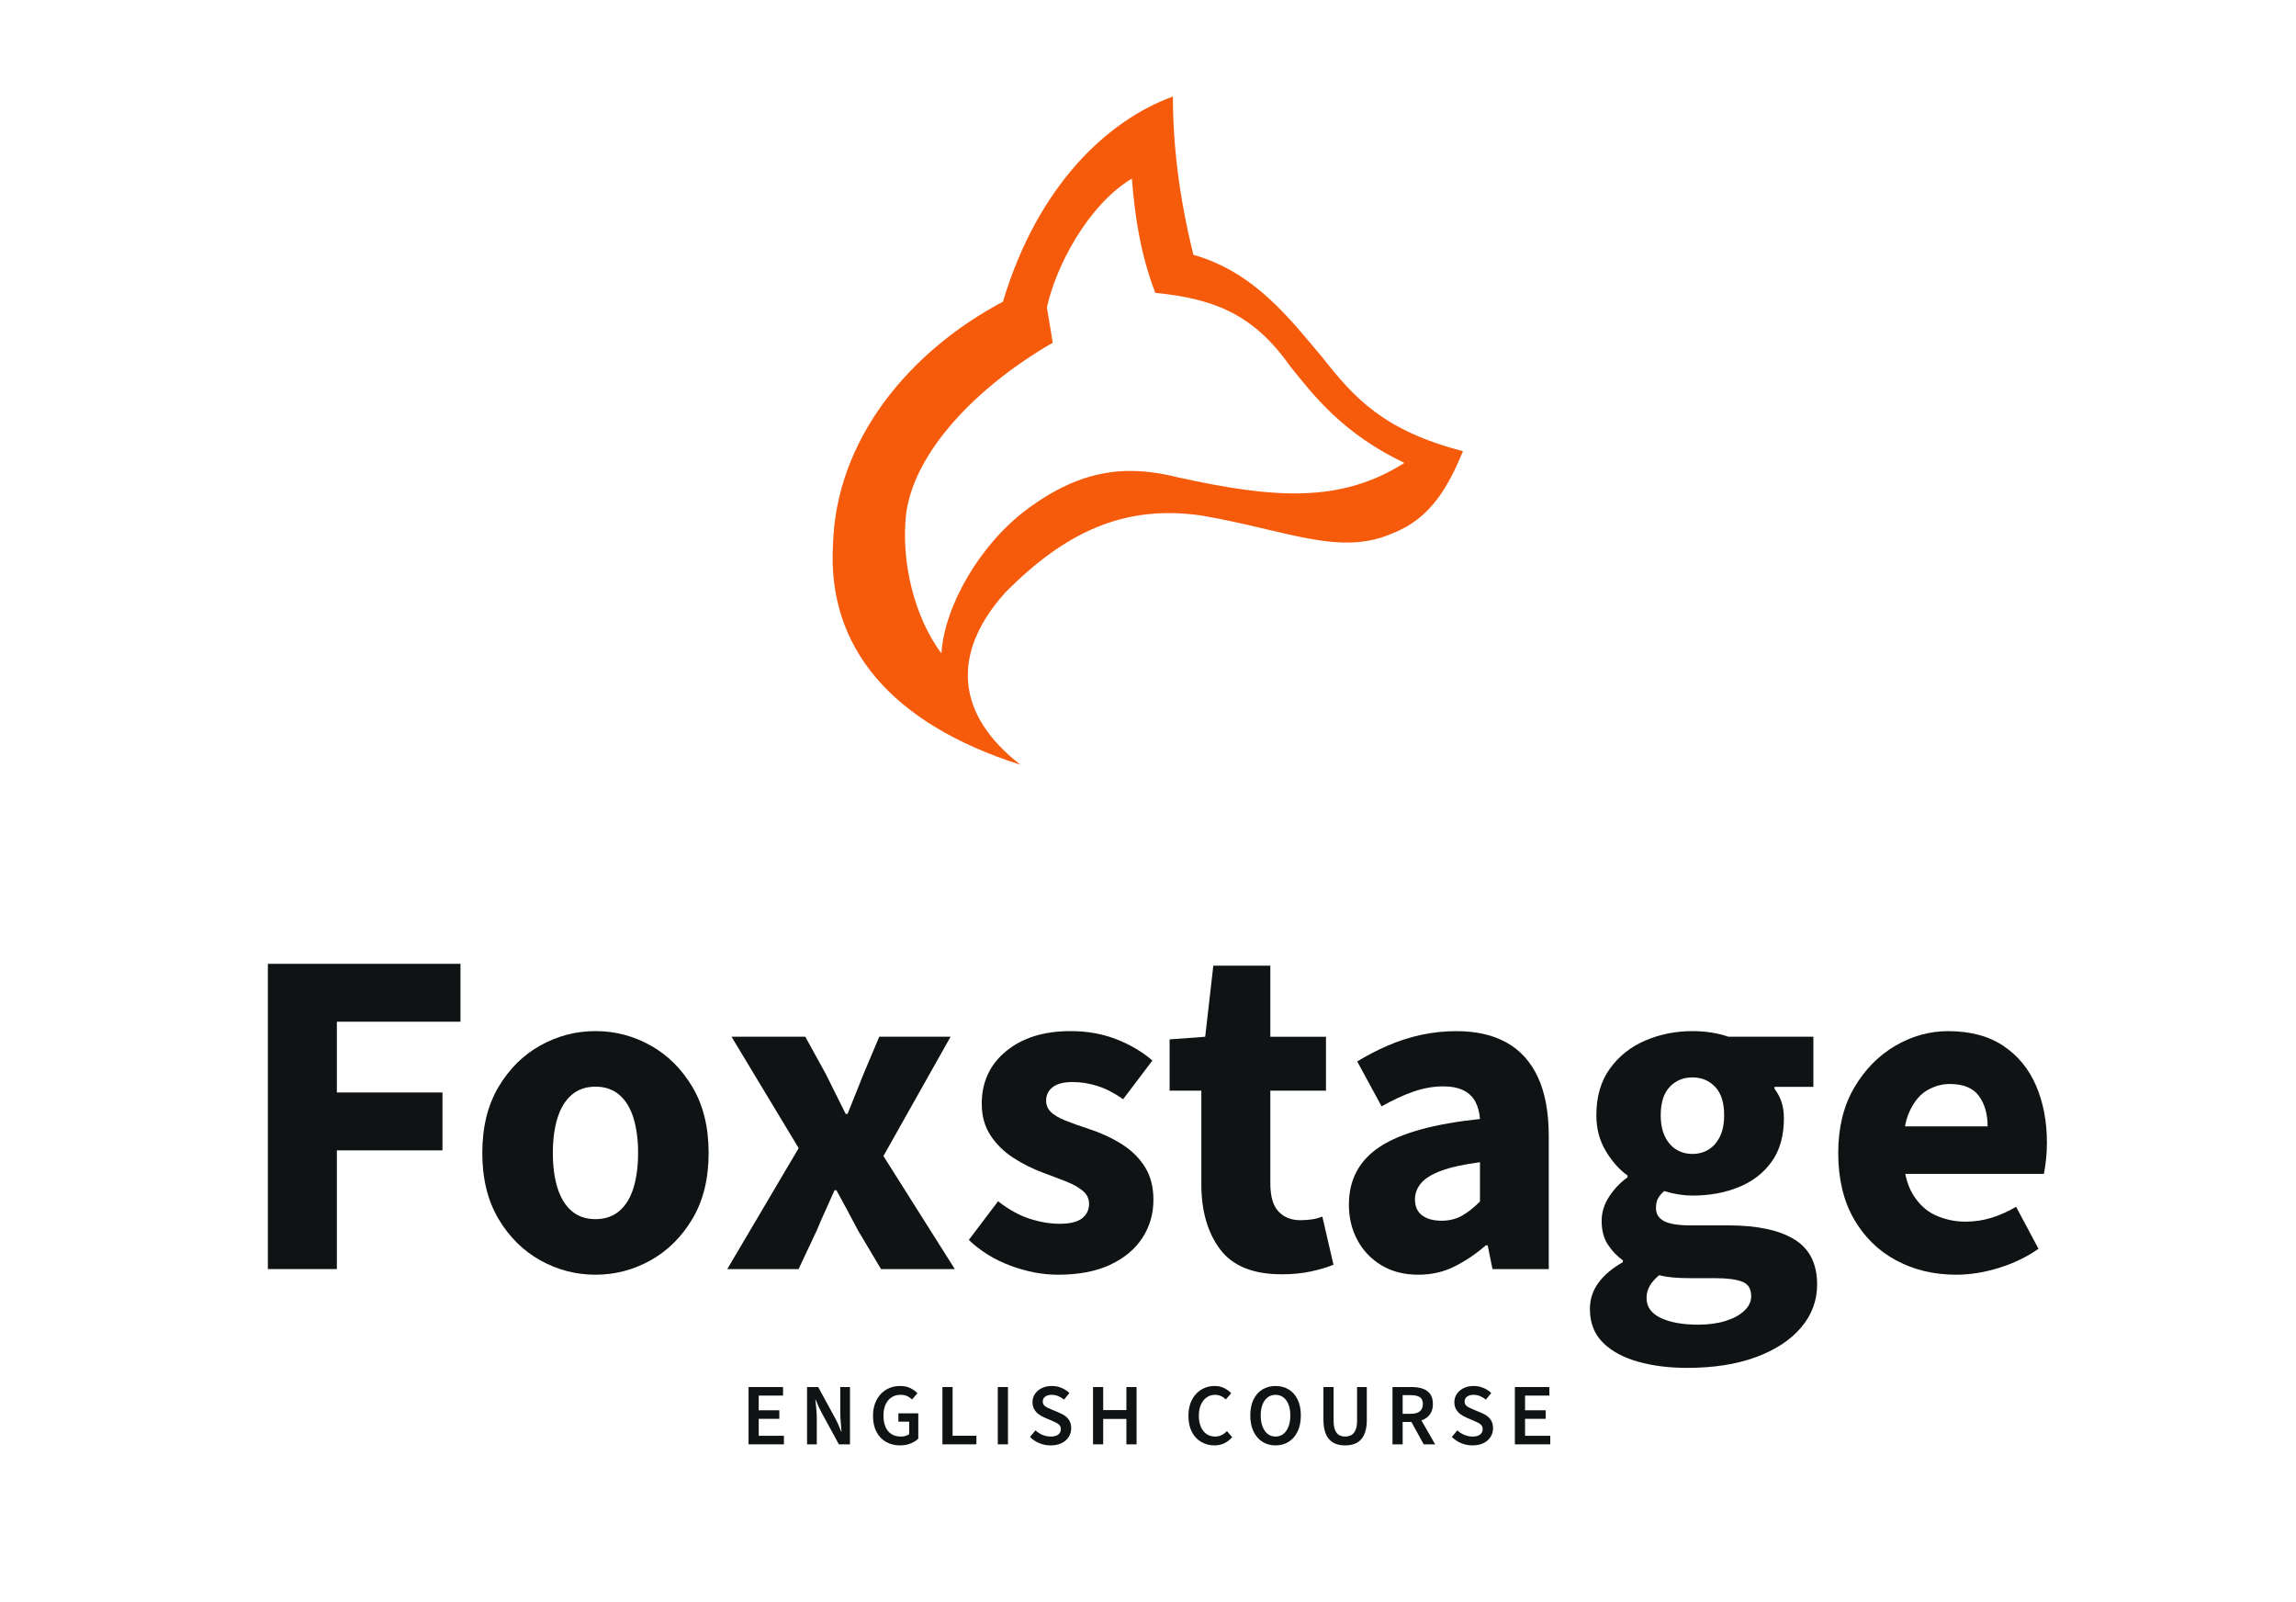
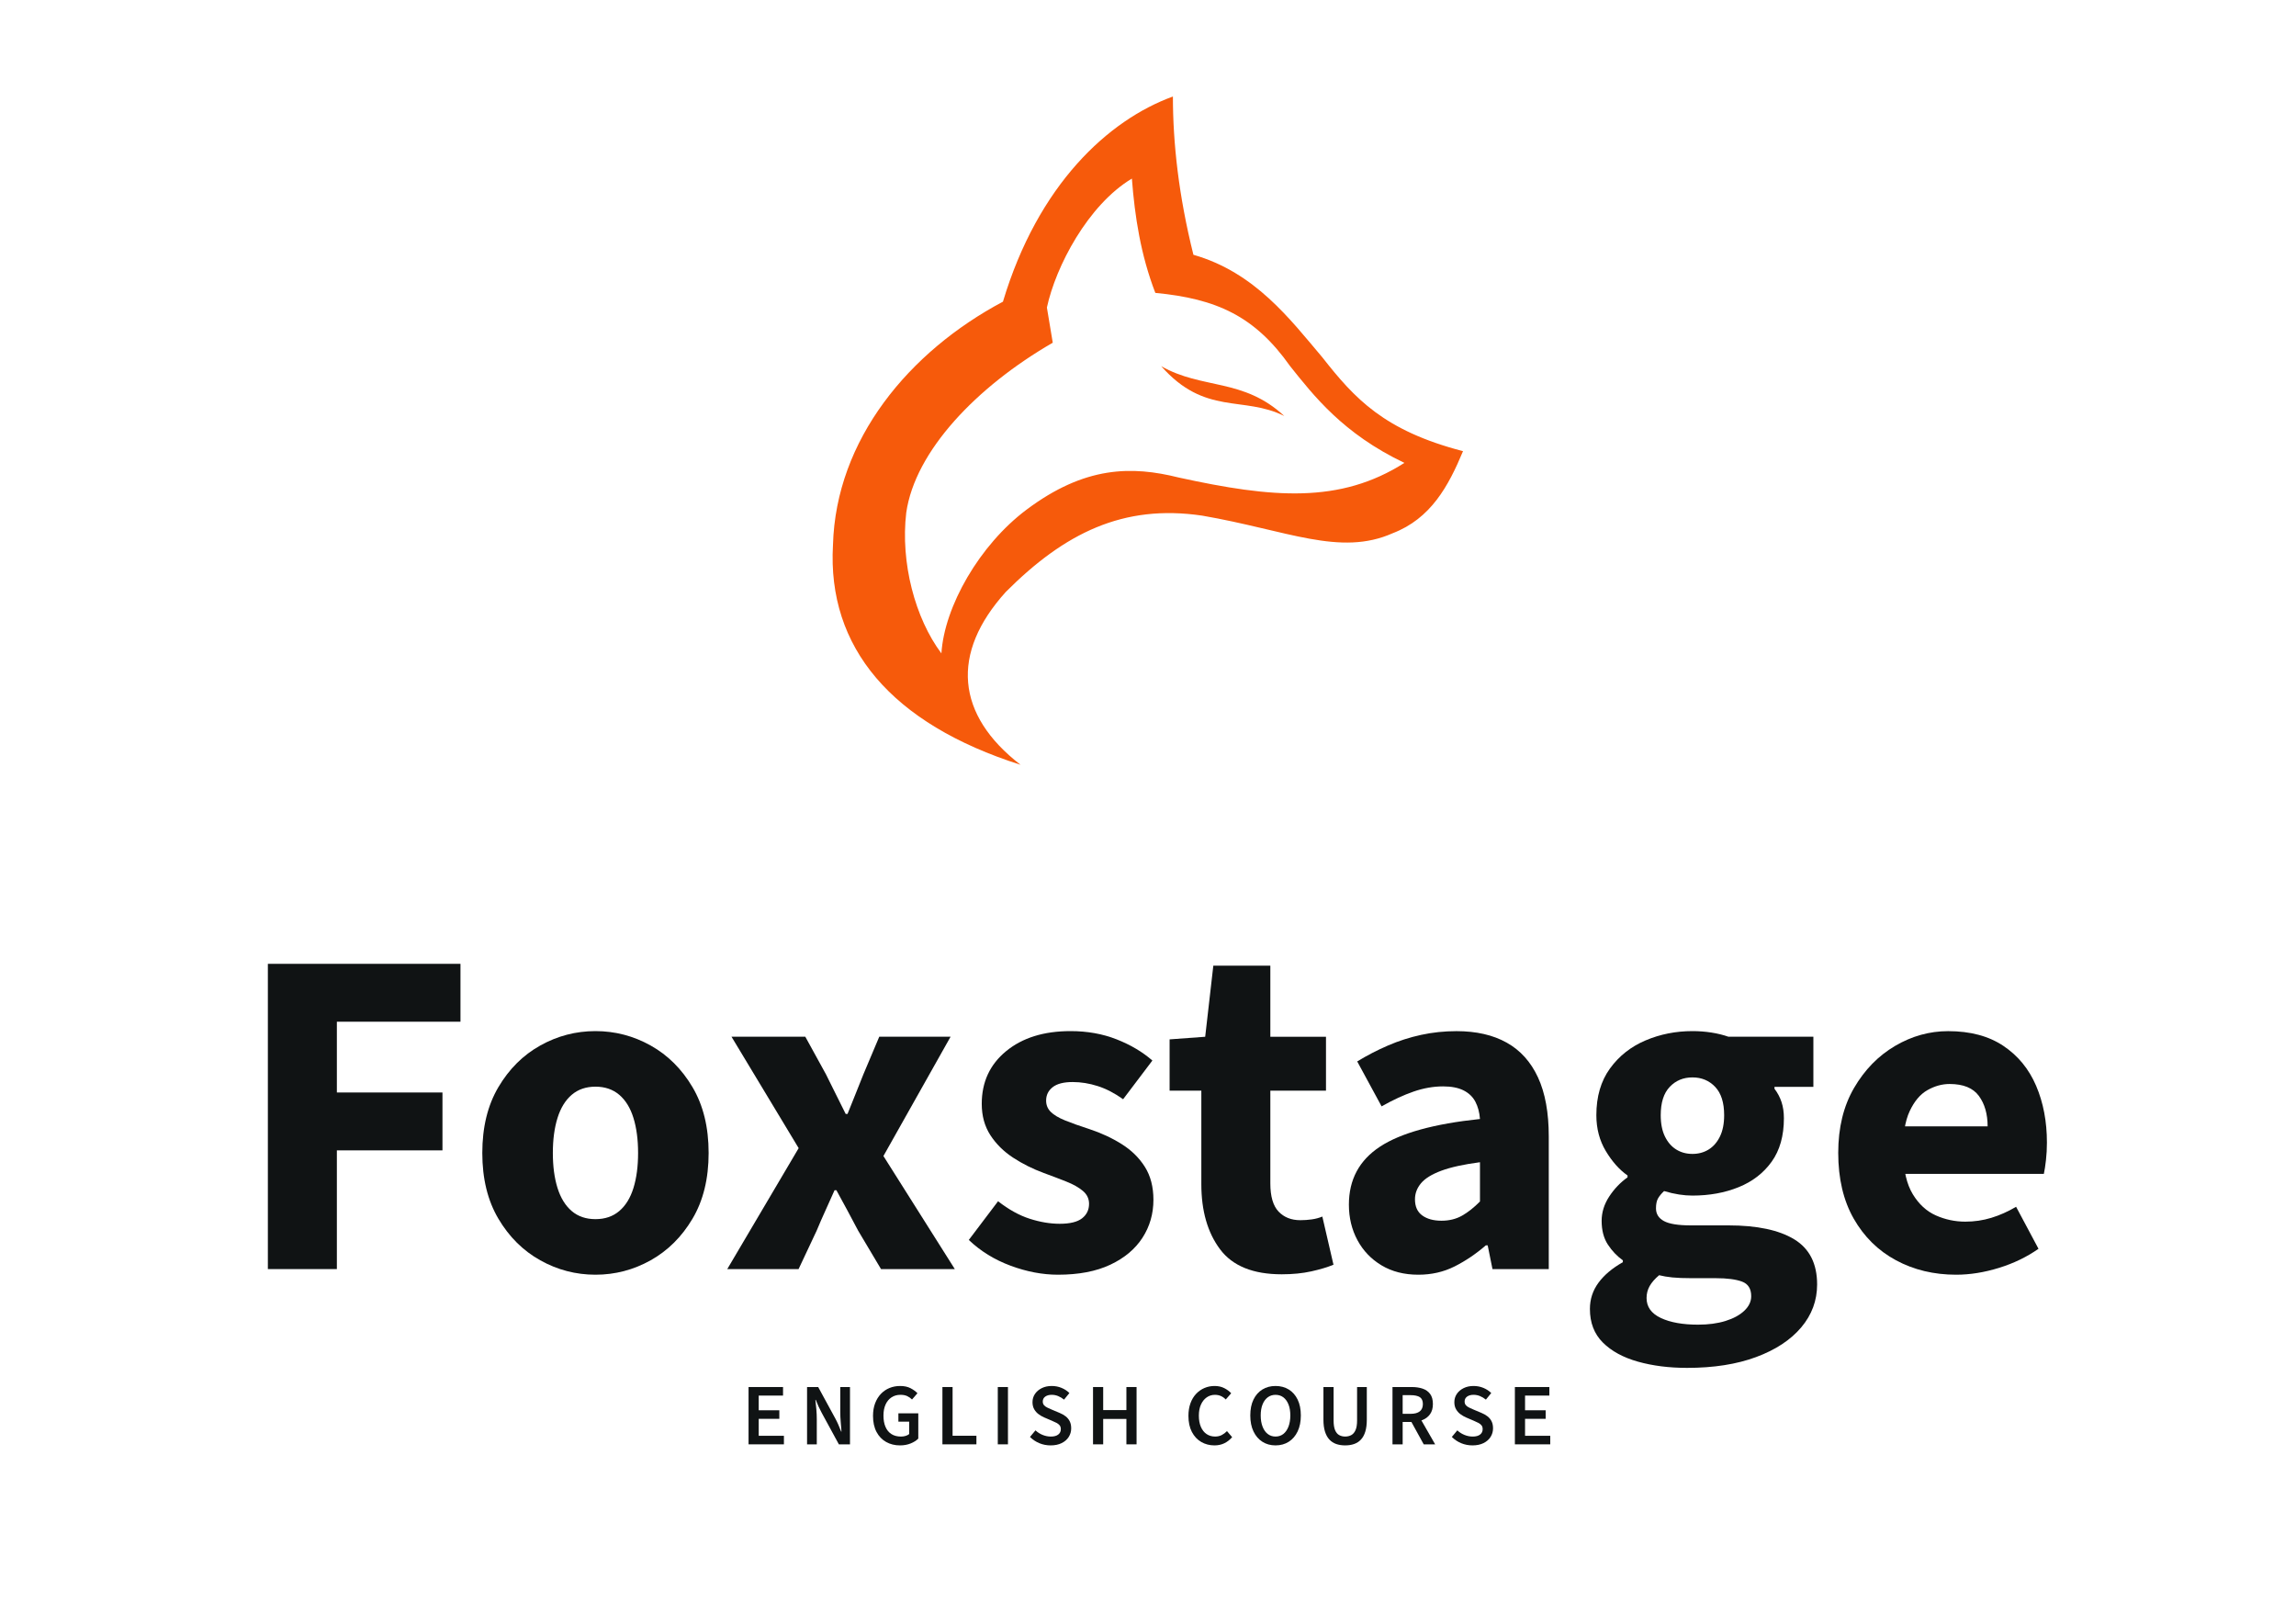
<svg xmlns="http://www.w3.org/2000/svg" viewBox="0 0 760 530" role="img" aria-labelledby="title">
-   <path d="M116 2 C94 10 70 32 58 72 C26 89 1 119 0 155 C-2 190 20 216 64 230 C42 213 40 192 59 171 C79 151 99 141 126 145 C155 150 173 159 191 151 C204 146 210 135 215 123 C188 116 178 105 167 91 C156 78 144 62 123 56 C118 36 116 18 116 2 Z M102 30 C87 39 76 60 73 74 L75 86 C49 101 28 123 25 144 C23 161 28 180 37 192 C38 176 50 155 66 143 C86 128 102 128 118 132 C150 139 173 141 195 127 C174 117 164 104 156 94 C144 77 131 71 110 69 C105 56 103 43 102 30 Z" fill="#F65A0B" fill-rule="evenodd" transform="translate(275.725 30) scale(0.97)" />
+   <g fill="#F65A0B" transform="translate(275.725 30) scale(0.97)">
+     <path d="M116 2 C94 10 70 32 58 72 C26 89 1 119 0 155 C-2 190 20 216 64 230 C42 213 40 192 59 171 C79 151 99 141 126 145 C155 150 173 159 191 151 C204 146 210 135 215 123 C188 116 178 105 167 91 C156 78 144 62 123 56 C118 36 116 18 116 2 Z M102 30 C87 39 76 60 73 74 L75 86 C49 101 28 123 25 144 C23 161 28 180 37 192 C38 176 50 155 66 143 C86 128 102 128 118 132 C150 139 173 141 195 127 C174 117 164 104 156 94 C144 77 131 71 110 69 C105 56 103 43 102 30 Z" fill-rule="evenodd" />
+     <path data-brand-eye="1.1" d="M112 94 C126 102 140 98 154 111 C140 104 127 111 112 94 Z" />
+   </g>
  <g fill="#101314" transform="translate(76.7425 420) scale(0.155 -0.155)">
    <path d="M76.929 0V651.76H488.255V528.179H224.285V377.071H449.791V253.49H224.285V0Z" transform="translate(0 0)" />
    <path d="M277.536 -12Q214.768 -12 159.676 18.736Q104.584 49.472 70.228 107.532Q35.873 165.592 35.873 247.888Q35.873 330.36 70.228 388.508Q104.584 446.656 159.676 477.391Q214.768 508.127 277.536 508.127Q340.303 508.127 395.307 477.391Q450.311 446.656 484.755 388.508Q519.199 330.36 519.199 247.888Q519.199 165.592 484.755 107.532Q450.311 49.472 395.307 18.736Q340.303 -12 277.536 -12ZM277.536 106.637Q307.936 106.637 328.337 123.926Q348.738 141.214 358.642 173.086Q368.546 204.959 368.546 247.888Q368.546 290.816 358.642 322.777Q348.738 354.738 328.337 372.114Q307.936 389.49 277.536 389.49Q247.135 389.49 226.822 372.114Q206.51 354.738 196.517 322.777Q186.525 290.816 186.525 247.888Q186.525 204.959 196.517 173.086Q206.51 141.214 226.822 123.926Q247.135 106.637 277.536 106.637Z" transform="translate(499 0)" />
    <path d="M14 0 166.464 258.24 23.056 496.127H180.652L224.75 415.918Q235.102 395.27 245.718 373.71Q256.334 352.15 266.862 331.326H270.862Q279.094 352.15 287.886 373.71Q296.678 395.27 304.734 415.918L338.592 496.127H490.892L347.484 241.408L499.948 0H342.352L293.551 81.97Q282.199 103.322 270.495 125.322Q258.791 147.322 247.086 168.322H243.086Q233.854 147.322 223.974 125.734Q214.094 104.146 204.862 81.97L166.3 0Z" transform="translate(1044 0)" />
    <path d="M211.296 -12Q161.712 -12 109.972 7.236Q58.232 26.472 20.816 62.24L83.311 144.862Q117.431 118.214 150.871 107.482Q184.311 96.75 214.944 96.75Q247.753 96.75 262.685 108.386Q277.618 120.023 277.618 139.423Q277.618 155.768 264.474 166.88Q251.329 177.992 229.597 186.637Q207.865 195.281 180.689 205.281Q145.337 218.281 115.281 237.989Q85.225 257.697 66.844 285.992Q48.464 314.288 48.464 352.816Q48.464 422.592 100.56 465.36Q152.656 508.127 238.015 508.127Q291.847 508.127 336.558 490.508Q381.27 472.888 412.862 445.296L350.367 362.674Q323.071 382.146 296.071 390.762Q269.071 399.378 242.607 399.378Q213.918 399.378 199.926 388.417Q185.933 377.457 185.933 359.76Q185.933 345.592 195.753 335.744Q205.573 325.895 226.13 317.515Q246.686 309.135 278.158 298.959Q316.158 286.431 347.39 266.811Q378.622 247.191 396.854 218.219Q415.086 189.247 415.086 148.015Q415.086 103.127 391.731 66.948Q368.375 30.768 323.075 9.384Q277.775 -12 211.296 -12Z" transform="translate(1553 0)" />
    <path d="M256.079 -11.12Q164.36 -11.12 124.38 42.3Q84.4 95.72 84.4 181.439V380.961H16.64V490.48L92.64 496.04L110 647.8H231.758V496.04H350.599V380.961H231.758V183.119Q231.758 141.239 249.318 122.819Q266.878 104.399 295.719 104.399Q308.159 104.399 320.319 106.119Q332.479 107.839 342.799 112.159L366.599 9.32Q347.599 1.44 319.359 -4.84Q291.119 -11.12 256.079 -11.12Z" transform="translate(1986 0)" />
    <path d="M189.76 -12Q144.52 -12 111.24 7.96Q77.96 27.92 59.74 61.82Q41.52 95.72 41.52 137.6Q41.52 217.8 107.94 261.42Q174.361 305.04 321.441 320.48Q319.881 341.56 311.661 357.24Q303.441 372.921 286.461 381.501Q269.481 390.081 242.64 390.081Q211.68 390.081 179.7 379.041Q147.72 368.001 111.36 347.441L59.28 443.36Q90.76 462.6 125.0 477.38Q159.24 492.16 195.8 500.1Q232.36 508.04 271.36 508.04Q334.6 508.04 378.459 483.54Q422.319 459.04 445.339 409.3Q468.359 359.56 468.359 283.28V0H348.161L337.921 50.64H333.921Q302.161 23.2 267.12 5.6Q232.08 -12 189.76 -12ZM239.199 103.279Q264.16 103.279 283.22 114.099Q302.28 124.919 321.441 144.319V228.161Q269 221.28 238.679 209.96Q208.359 198.64 195.499 183.22Q182.638 167.8 182.638 148.959Q182.638 125.799 198.159 114.539Q213.679 103.279 239.199 103.279Z" transform="translate(2344 0)" />
    <path d="M241.76 -210.929Q184.056 -210.929 136.76 -197.637Q89.464 -184.344 61.844 -156.816Q34.225 -129.288 34.225 -85.168Q34.225 -53.992 52.489 -29.172Q70.753 -4.352 104.577 14.704V18.704Q85.753 32.176 72.517 52.412Q59.281 72.648 59.281 102.944Q59.281 130.176 75.309 154.736Q91.337 179.296 114.577 195.888V199.888Q88.457 218.24 68.221 251.916Q47.985 285.592 47.985 328.592Q47.985 388.127 76.989 428.187Q105.992 468.247 152.88 488.187Q199.768 508.127 253.184 508.127Q274.008 508.127 293.715 505.039Q313.423 501.951 330.015 496.127H511.438V389.026H428.397V385.026Q438.39 371.97 443.442 356.625Q448.495 341.281 448.495 322Q448.495 265.76 422.375 229.32Q396.255 192.88 351.839 174.912Q307.423 156.944 253.184 156.944Q239.599 156.944 224.603 159.236Q209.607 161.528 192.607 166.584Q184.023 158.528 179.674 150.916Q175.326 143.303 175.326 129.663Q175.326 111.727 192.354 102.526Q209.382 93.326 249.551 93.326H330.008Q421.543 93.326 470.491 63.618Q519.438 33.91 519.438 -32.801Q519.438 -84.337 485.435 -124.545Q451.431 -164.753 389.159 -187.841Q326.888 -210.929 241.76 -210.929ZM253.184 245.918Q272.528 245.918 287.697 255.266Q302.865 264.615 311.889 283.019Q320.914 301.423 320.914 328.592Q320.914 368.873 301.689 389.069Q282.464 409.266 253.184 409.266Q223.903 409.266 204.678 389.069Q185.454 368.873 185.454 328.592Q185.454 301.423 194.478 283.019Q203.502 264.615 218.671 255.266Q233.839 245.918 253.184 245.918ZM265.184 -118.659Q298.288 -118.659 323.721 -110.782Q349.153 -102.906 363.914 -88.974Q378.674 -75.041 378.674 -57.873Q378.674 -34 359.062 -26.712Q339.449 -19.423 303.049 -19.423H251.551Q226.127 -19.423 210.363 -17.835Q194.599 -16.247 182.015 -13.071Q168.262 -24.712 161.738 -36.32Q155.214 -47.929 155.214 -61.745Q155.214 -89.97 185.53 -104.314Q215.847 -118.659 265.184 -118.659Z" transform="translate(2866 0)" />
    <path d="M287.36 -12Q216.12 -12 158.94 18.78Q101.76 49.56 68.64 107.62Q35.52 165.68 35.52 248.24Q35.52 328.8 69.36 386.86Q103.2 444.92 156.88 476.48Q210.56 508.04 270.24 508.04Q341.16 508.04 388.119 476.64Q435.079 445.24 458.139 391.34Q481.199 337.44 481.199 270Q481.199 250.64 479.139 232.56Q477.079 214.481 474.639 203.28H149.518L148.399 304.72H354.561Q354.561 344.28 335.881 369.741Q317.2 395.201 273.36 395.201Q249.28 395.201 226.139 382.161Q202.999 369.121 188.019 337.041Q173.039 304.96 174.159 248.24Q175.279 191.92 194.719 159.899Q214.159 127.879 244.079 114.579Q273.999 101.279 306.959 101.279Q335.6 101.279 362.42 109.439Q389.24 117.599 415.36 133.039L463.199 43.36Q425.839 17.12 378.7 2.56Q331.56 -12 287.36 -12Z" transform="translate(3395 0)" />
  </g>
  <g fill="#101314" transform="translate(245.3675 478) scale(0.029 -0.029)">
    <path d="M83.201 0V654H476.799V556.403H199.197V388.799H434.399V291.202H199.197V97.597H486.799V0Z" transform="translate(0 0)" />
    <path d="M83 0V654H210L406 294Q424 261 440.5 223.0Q457 185 472 146H476Q472 199 467.0 256.5Q462 314 462 368V654H573V0H446L250 360Q232 393 214.5 431.0Q197 469 182 508H178Q184 457 189.0 399.5Q194 342 194 286V0Z" transform="translate(668 0)" />
    <path d="M356.799 -12Q268.599 -12 198.9 26.9Q129.2 65.8 89 141.2Q48.8 216.6 48.8 324.8Q48.8 405.2 72.6 468.3Q96.4 531.4 138.6 575.8Q180.8 620.2 237.1 643.1Q293.399 666 358.399 666Q427.999 666 476.799 640.8Q525.599 615.6 555.999 583.2L494 512.002Q469.6 536.203 438.7 550.703Q407.8 565.203 361.999 565.203Q303.998 565.203 260.198 536.503Q216.397 507.802 192.197 454.802Q167.997 401.801 167.997 328.4Q167.997 253.799 190.897 200.099Q213.797 146.398 258.298 117.598Q302.798 88.797 368.399 88.797Q396 88.797 421.1 96.397Q446.201 103.998 461.601 117.598V258.801H338.4V353.999H565.598V65.6Q533.198 32.6 478.699 10.3Q424.199 -12 356.799 -12Z" transform="translate(1455 0)" />
    <path d="M83 0V654H199V98H471V0Z" transform="translate(2213 0)" />
    <path d="M83 0V654H199V0Z" transform="translate(2845 0)" />
    <path d="M274 -12Q206.4 -12 145.9 12.9Q85.4 37.8 38.4 84.4L101.199 159.598Q136.199 126.398 182.599 107.597Q228.999 88.797 276.4 88.797Q331.801 88.797 361.101 111.798Q390.402 134.798 390.402 173.199Q390.402 200.4 377.302 216.701Q364.202 233.001 341.502 244.901Q318.801 256.801 288.801 269.401L199.401 307.602Q166.801 321.802 136.401 344.302Q106.001 366.802 86.601 400.501Q67.201 434.201 67.201 481.601Q67.201 534.001 95.401 575.501Q123.6 617.001 173.1 641.5Q222.6 666 286.799 666Q346.199 666 398.499 644.3Q450.799 622.6 488.398 585.6L427.2 510.403Q395.4 536.203 360.2 550.703Q325 565.203 286.799 565.203Q240.598 565.203 212.498 544.803Q184.397 524.402 184.397 488.401Q184.397 463 198.897 446.5Q213.398 430 237.598 418.7Q261.798 407.399 288.398 395.799L376.598 358.799Q416.398 342.399 445.998 319.299Q475.598 296.199 492.198 262.999Q508.799 229.799 508.799 182.399Q508.799 129.399 481.099 85.099Q453.399 40.8 400.599 14.4Q347.799 -12 274 -12Z" transform="translate(3257 0)" />
    <path d="M83 0V654H199V391H464V654H580V0H464V290H199V0Z" transform="translate(3932 0)" />
    <path d="" transform="translate(4725 0)" />
    <path d="M346 -12Q263 -12 195.5 27.0Q128 66 88.5 141.5Q49 217 49 325Q49 405 72.0 468.5Q95 532 136.5 576.0Q178 620 232.0 643.0Q286 666 348 666Q410 666 458.0 641.5Q506 617 537 583L475 512Q450 538 419.5 551.5Q389 565 351 565Q299 565 257.5 536.0Q216 507 192.0 454.0Q168 401 168 328Q168 253 191.0 199.5Q214 146 256.0 117.5Q298 89 354 89Q396 89 429.0 106.0Q462 123 489 151L548 82Q508 36 458.0 12.0Q408 -12 346 -12Z" transform="translate(5055 0)" />
    <path d="M337 -12Q252 -12 187.0 29.5Q122 71 85.5 147.5Q49 224 49 330Q49 436 85.5 511.0Q122 586 187.0 626.0Q252 666 337 666Q423 666 488.0 626.0Q553 586 589.5 511.0Q626 436 626 330Q626 224 589.5 147.5Q553 71 488.0 29.5Q423 -12 337 -12ZM337 89Q389 89 426.5 118.5Q464 148 485.0 202.5Q506 257 506 330Q506 403 485.0 455.5Q464 508 426.5 536.5Q389 565 337 565Q286 565 248.0 536.5Q210 508 189.0 455.5Q168 403 168 330Q168 257 189.0 202.5Q210 148 248.0 118.5Q286 89 337 89Z" transform="translate(5761 0)" />
    <path d="M328 -12Q271 -12 225.5 4.0Q180 20 147.5 55.0Q115 90 97.5 146.0Q80 202 80 281V654H196V272Q196 203 212.5 163.0Q229 123 259.0 106.0Q289 89 328 89Q368 89 398.5 106.0Q429 123 446.5 163.0Q464 203 464 272V654H575V281Q575 202 558.0 146.0Q541 90 508.5 55.0Q476 20 430.5 4.0Q385 -12 328 -12Z" transform="translate(6565 0)" />
    <path d="M83.201 0V654H303.599Q371.599 654 425.999 636.1Q480.398 618.2 512.398 575.601Q544.398 533.001 544.398 460.001Q544.398 390.002 512.398 344.802Q480.398 299.602 425.999 277.602Q371.599 255.602 303.599 255.602H199.197V0ZM199.197 348.4H291.599Q359 348.4 394.501 376.4Q430.001 404.4 430.001 460.001Q430.001 516.402 394.501 538.802Q359 561.203 291.599 561.203H199.197ZM439.601 0 281.8 286.601 365.798 355.799 569.997 0Z" transform="translate(7350 0)" />
    <path d="M274 -12Q206.4 -12 145.9 12.9Q85.4 37.8 38.4 84.4L101.199 159.598Q136.199 126.398 182.599 107.597Q228.999 88.797 276.4 88.797Q331.801 88.797 361.101 111.798Q390.402 134.798 390.402 173.199Q390.402 200.4 377.302 216.701Q364.202 233.001 341.502 244.901Q318.801 256.801 288.801 269.401L199.401 307.602Q166.801 321.802 136.401 344.302Q106.001 366.802 86.601 400.501Q67.201 434.201 67.201 481.601Q67.201 534.001 95.401 575.501Q123.6 617.001 173.1 641.5Q222.6 666 286.799 666Q346.199 666 398.499 644.3Q450.799 622.6 488.398 585.6L427.2 510.403Q395.4 536.203 360.2 550.703Q325 565.203 286.799 565.203Q240.598 565.203 212.498 544.803Q184.397 524.402 184.397 488.401Q184.397 463 198.897 446.5Q213.398 430 237.598 418.7Q261.798 407.399 288.398 395.799L376.598 358.799Q416.398 342.399 445.998 319.299Q475.598 296.199 492.198 262.999Q508.799 229.799 508.799 182.399Q508.799 129.399 481.099 85.099Q453.399 40.8 400.599 14.4Q347.799 -12 274 -12Z" transform="translate(8072 0)" />
    <path d="M83.201 0V654H476.799V556.403H199.197V388.799H434.399V291.202H199.197V97.597H486.799V0Z" transform="translate(8747 0)" />
  </g>
</svg>
